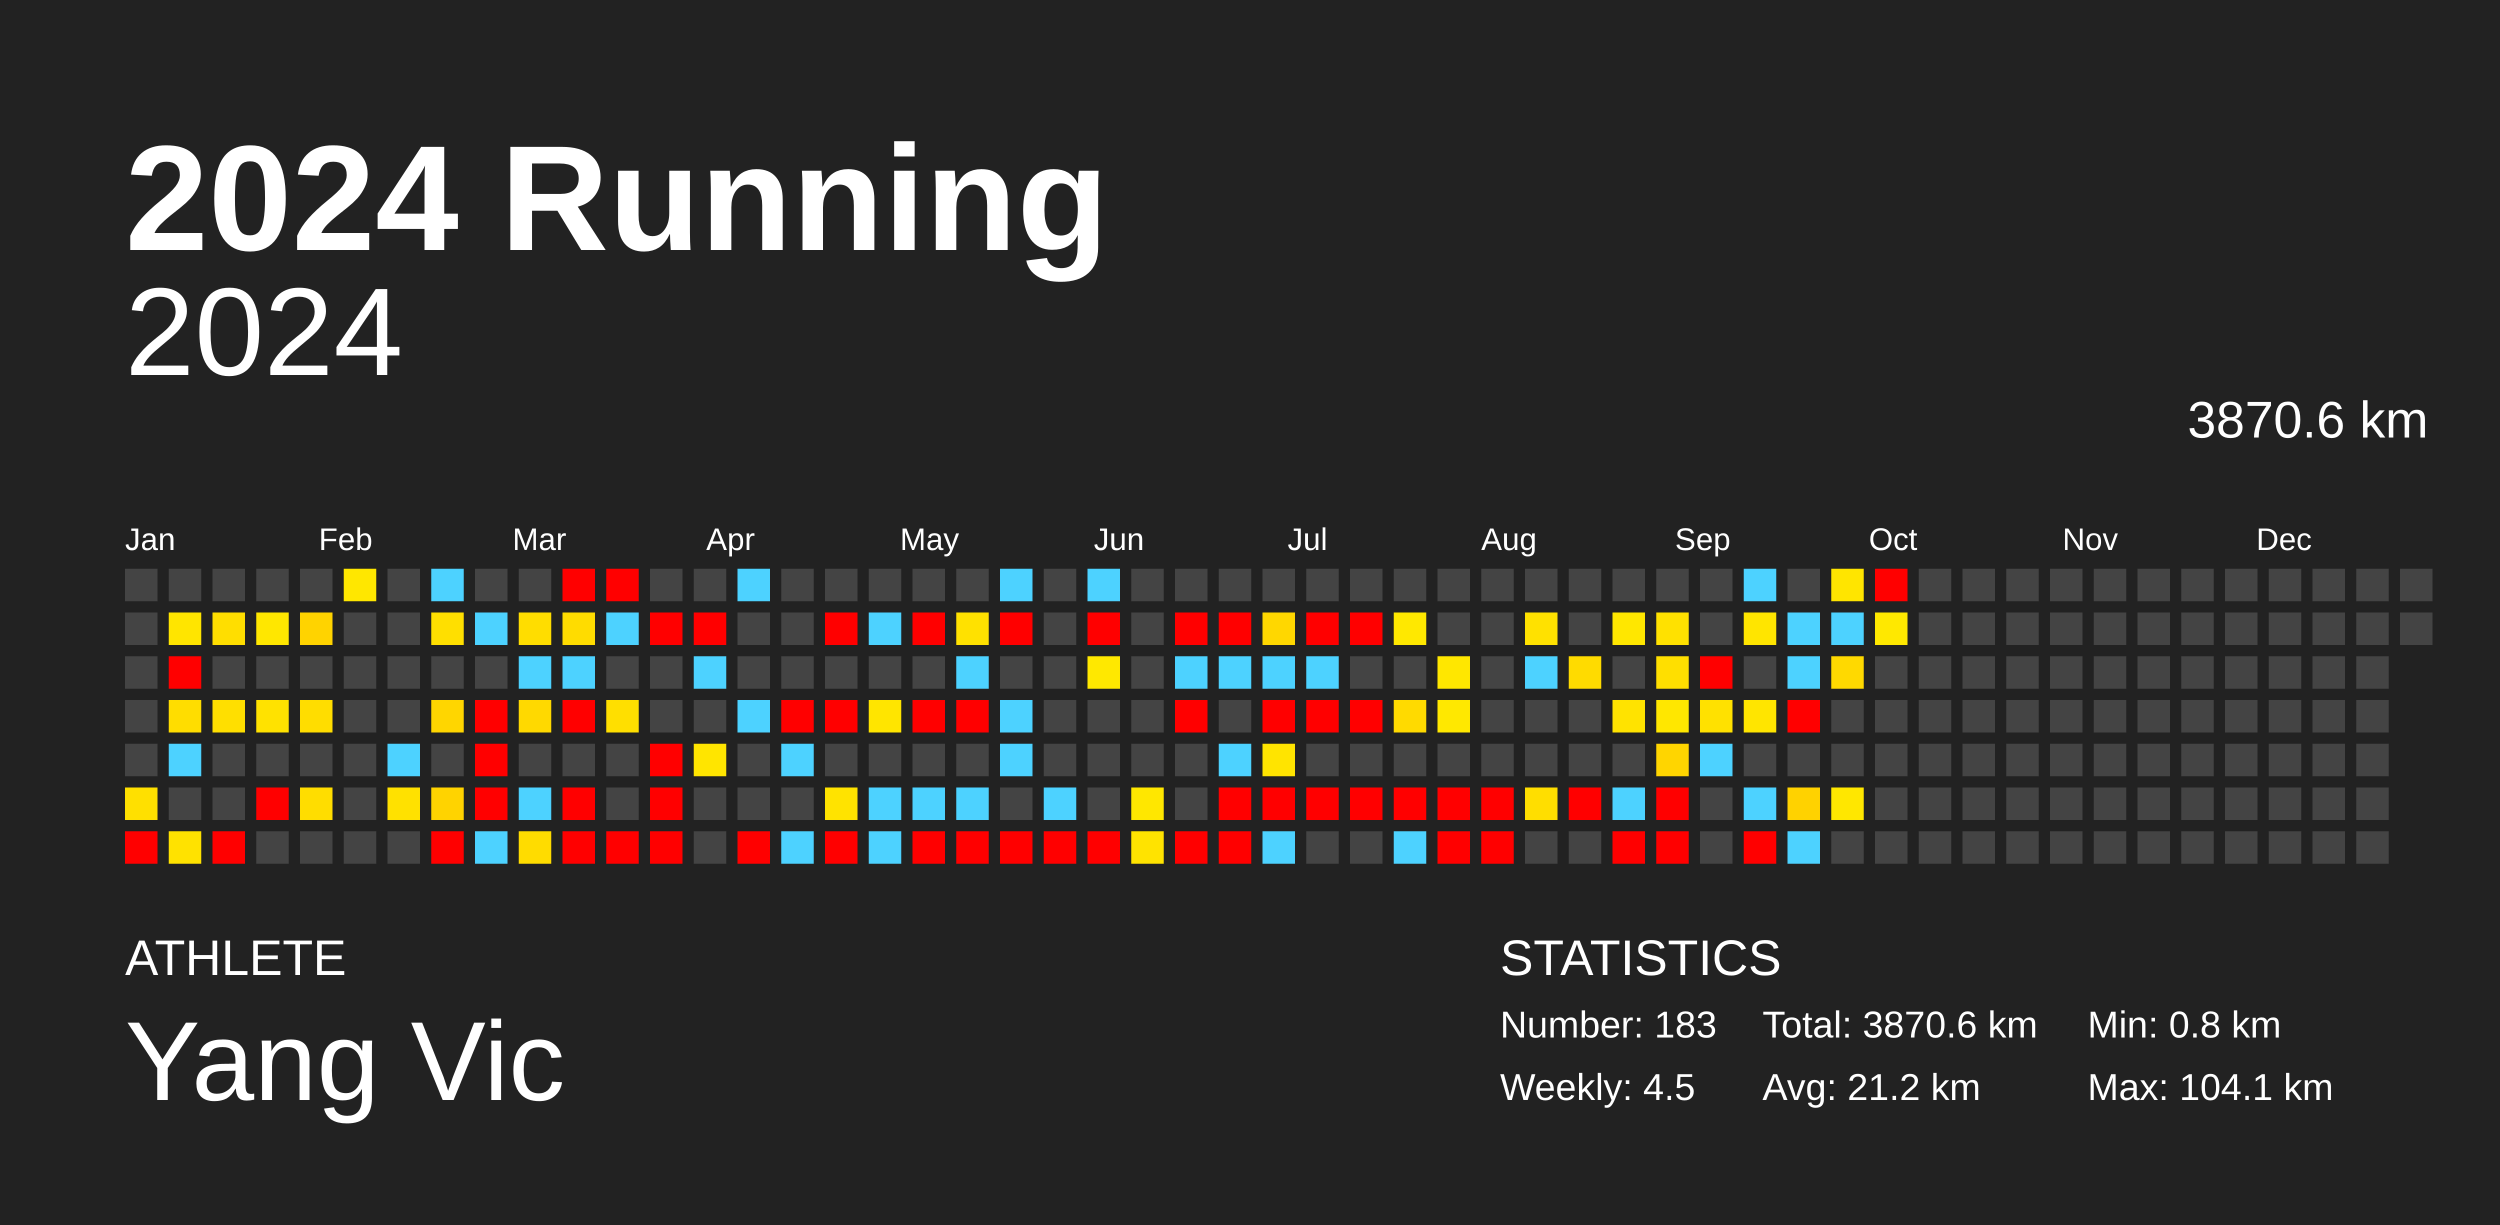
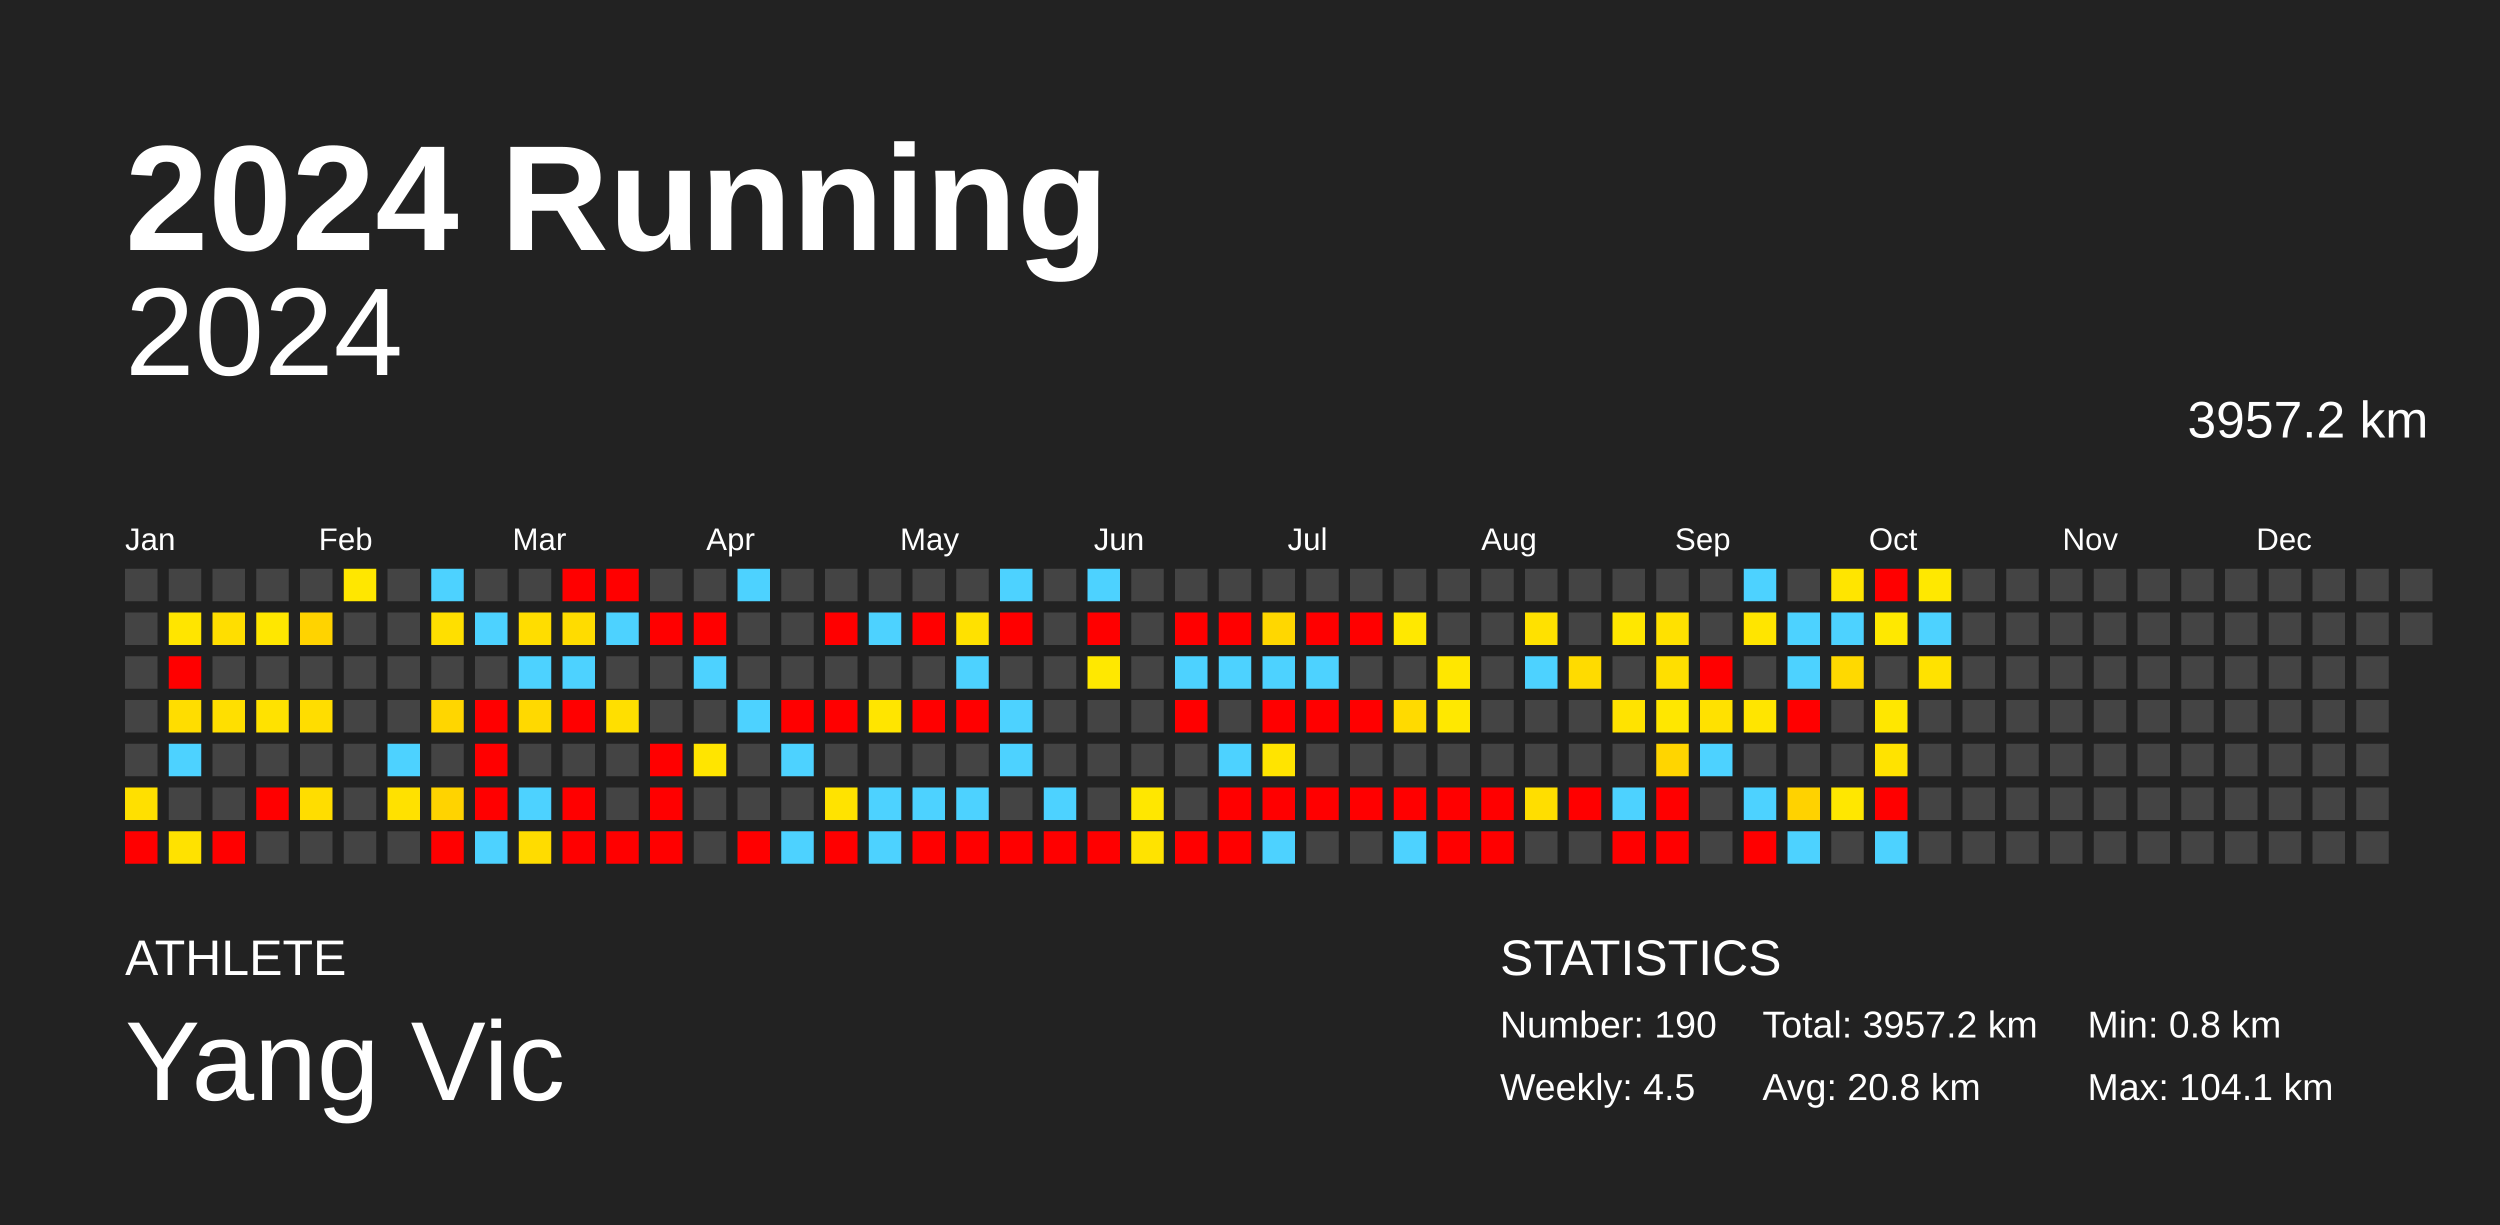
<svg xmlns="http://www.w3.org/2000/svg" baseProfile="full" height="98mm" version="1.1" viewBox="0,0,200,98" width="200mm">
  <defs />
  <rect fill="#222222" height="98" width="200" x="0" y="0" />
  <text fill="#FFFFFF" style="font-size:12px; font-family:Arial; font-weight:bold;" x="10" y="20">2024 Running</text>
  <text fill="#FFFFFF" style="font-size:4px; font-family:Arial" x="10" y="78">ATHLETE</text>
  <text fill="#FFFFFF" style="font-size:9px; font-family:Arial" x="10" y="88">Yang Vic</text>
  <text fill="#FFFFFF" style="font-size:4px; font-family:Arial" x="120" y="78">STATISTICS</text>
-   <text fill="#FFFFFF" style="font-size:3px; font-family:Arial" x="120" y="83">Number: 183</text>
+   <text fill="#FFFFFF" style="font-size:3px; font-family:Arial" x="120" y="83">Number: 190</text>
  <text fill="#FFFFFF" style="font-size:3px; font-family:Arial" x="120" y="88">Weekly: 4.5</text>
-   <text fill="#FFFFFF" style="font-size:3px; font-family:Arial" x="141" y="83">Total: 3870.6 km</text>
-   <text fill="#FFFFFF" style="font-size:3px; font-family:Arial" x="141" y="88">Avg: 21.2 km</text>
+   <text fill="#FFFFFF" style="font-size:3px; font-family:Arial" x="141" y="83">Total: 3957.2 km</text>
+   <text fill="#FFFFFF" style="font-size:3px; font-family:Arial" x="141" y="88">Avg: 20.8 km</text>
  <text fill="#FFFFFF" style="font-size:3px; font-family:Arial" x="167" y="83">Min: 0.8 km</text>
  <text fill="#FFFFFF" style="font-size:3px; font-family:Arial" x="167" y="88">Max: 104.1 km</text>
  <text alignment-baseline="hanging" fill="#FFFFFF" style="font-size:10.0px; font-family:Arial;" x="10" y="30">2024</text>
-   <text alignment-baseline="hanging" fill="#FFFFFF" style="font-size:4.125px; font-family:Arial;" x="175" y="35">3870.6 km</text>
+   <text alignment-baseline="hanging" fill="#FFFFFF" style="font-size:4.125px; font-family:Arial;" x="175" y="35">3957.2 km</text>
  <text fill="#FFFFFF" style="font-size:2.5px; font-family:Arial" x="10.0" y="44">Jan</text>
  <text fill="#FFFFFF" style="font-size:2.5px; font-family:Arial" x="25.5" y="44">Feb</text>
  <text fill="#FFFFFF" style="font-size:2.5px; font-family:Arial" x="41.0" y="44">Mar</text>
  <text fill="#FFFFFF" style="font-size:2.5px; font-family:Arial" x="56.5" y="44">Apr</text>
  <text fill="#FFFFFF" style="font-size:2.5px; font-family:Arial" x="72.0" y="44">May</text>
  <text fill="#FFFFFF" style="font-size:2.5px; font-family:Arial" x="87.5" y="44">Jun</text>
  <text fill="#FFFFFF" style="font-size:2.5px; font-family:Arial" x="103.0" y="44">Jul</text>
  <text fill="#FFFFFF" style="font-size:2.5px; font-family:Arial" x="118.5" y="44">Aug</text>
  <text fill="#FFFFFF" style="font-size:2.5px; font-family:Arial" x="134.0" y="44">Sep</text>
  <text fill="#FFFFFF" style="font-size:2.5px; font-family:Arial" x="149.5" y="44">Oct</text>
  <text fill="#FFFFFF" style="font-size:2.5px; font-family:Arial" x="165.0" y="44">Nov</text>
  <text fill="#FFFFFF" style="font-size:2.5px; font-family:Arial" x="180.5" y="44">Dec</text>
  <rect fill="#444444" height="2.6" width="2.6" x="10.0" y="45.5" />
  <rect fill="#444444" height="2.6" width="2.6" x="10.0" y="49.0" />
  <rect fill="#444444" height="2.6" width="2.6" x="10.0" y="52.5" />
  <rect fill="#444444" height="2.6" width="2.6" x="10.0" y="56.0" />
  <rect fill="#444444" height="2.6" width="2.6" x="10.0" y="59.5" />
  <rect fill="#ffe000" height="2.6" width="2.6" x="10.0" y="63.0" />
  <rect fill="red" height="2.6" width="2.6" x="10.0" y="66.5" />
  <rect fill="#444444" height="2.6" width="2.6" x="13.5" y="45.5" />
  <rect fill="#ffe500" height="2.6" width="2.6" x="13.5" y="49.0" />
  <rect fill="red" height="2.6" width="2.6" x="13.5" y="52.5" />
  <rect fill="#ffdd00" height="2.6" width="2.6" x="13.5" y="56.0" />
  <rect fill="#4dd2ff" height="2.6" width="2.6" x="13.5" y="59.5" />
  <rect fill="#444444" height="2.6" width="2.6" x="13.5" y="63.0" />
  <rect fill="#ffe200" height="2.6" width="2.6" x="13.5" y="66.5" />
  <rect fill="#444444" height="2.6" width="2.6" x="17.0" y="45.5" />
  <rect fill="#ffde00" height="2.6" width="2.6" x="17.0" y="49.0" />
  <rect fill="#444444" height="2.6" width="2.6" x="17.0" y="52.5" />
  <rect fill="#ffdf00" height="2.6" width="2.6" x="17.0" y="56.0" />
  <rect fill="#444444" height="2.6" width="2.6" x="17.0" y="59.5" />
  <rect fill="#444444" height="2.6" width="2.6" x="17.0" y="63.0" />
  <rect fill="red" height="2.6" width="2.6" x="17.0" y="66.5" />
  <rect fill="#444444" height="2.6" width="2.6" x="20.5" y="45.5" />
  <rect fill="#ffe700" height="2.6" width="2.6" x="20.5" y="49.0" />
  <rect fill="#444444" height="2.6" width="2.6" x="20.5" y="52.5" />
  <rect fill="#ffe200" height="2.6" width="2.6" x="20.5" y="56.0" />
  <rect fill="#444444" height="2.6" width="2.6" x="20.5" y="59.5" />
  <rect fill="red" height="2.6" width="2.6" x="20.5" y="63.0" />
  <rect fill="#444444" height="2.6" width="2.6" x="20.5" y="66.5" />
  <rect fill="#444444" height="2.6" width="2.6" x="24.0" y="45.5" />
  <rect fill="#ffd300" height="2.6" width="2.6" x="24.0" y="49.0" />
  <rect fill="#444444" height="2.6" width="2.6" x="24.0" y="52.5" />
  <rect fill="#ffdd00" height="2.6" width="2.6" x="24.0" y="56.0" />
  <rect fill="#444444" height="2.6" width="2.6" x="24.0" y="59.5" />
  <rect fill="#ffdd00" height="2.6" width="2.6" x="24.0" y="63.0" />
  <rect fill="#444444" height="2.6" width="2.6" x="24.0" y="66.5" />
  <rect fill="#ffe700" height="2.6" width="2.6" x="27.5" y="45.5" />
  <rect fill="#444444" height="2.6" width="2.6" x="27.5" y="49.0" />
  <rect fill="#444444" height="2.6" width="2.6" x="27.5" y="52.5" />
  <rect fill="#444444" height="2.6" width="2.6" x="27.5" y="56.0" />
  <rect fill="#444444" height="2.6" width="2.6" x="27.5" y="59.5" />
  <rect fill="#444444" height="2.6" width="2.6" x="27.5" y="63.0" />
  <rect fill="#444444" height="2.6" width="2.6" x="27.5" y="66.5" />
  <rect fill="#444444" height="2.6" width="2.6" x="31.0" y="45.5" />
  <rect fill="#444444" height="2.6" width="2.6" x="31.0" y="49.0" />
  <rect fill="#444444" height="2.6" width="2.6" x="31.0" y="52.5" />
  <rect fill="#444444" height="2.6" width="2.6" x="31.0" y="56.0" />
  <rect fill="#4dd2ff" height="2.6" width="2.6" x="31.0" y="59.5" />
  <rect fill="#ffe100" height="2.6" width="2.6" x="31.0" y="63.0" />
  <rect fill="#444444" height="2.6" width="2.6" x="31.0" y="66.5" />
  <rect fill="#4dd2ff" height="2.6" width="2.6" x="34.5" y="45.5" />
  <rect fill="#ffdf00" height="2.6" width="2.6" x="34.5" y="49.0" />
  <rect fill="#444444" height="2.6" width="2.6" x="34.5" y="52.5" />
  <rect fill="#ffd600" height="2.6" width="2.6" x="34.5" y="56.0" />
  <rect fill="#444444" height="2.6" width="2.6" x="34.5" y="59.5" />
  <rect fill="#ffd300" height="2.6" width="2.6" x="34.5" y="63.0" />
  <rect fill="red" height="2.6" width="2.6" x="34.5" y="66.5" />
  <rect fill="#444444" height="2.6" width="2.6" x="38.0" y="45.5" />
  <rect fill="#4dd2ff" height="2.6" width="2.6" x="38.0" y="49.0" />
  <rect fill="#444444" height="2.6" width="2.6" x="38.0" y="52.5" />
  <rect fill="red" height="2.6" width="2.6" x="38.0" y="56.0" />
  <rect fill="red" height="2.6" width="2.6" x="38.0" y="59.5" />
  <rect fill="red" height="2.6" width="2.6" x="38.0" y="63.0" />
  <rect fill="#4dd2ff" height="2.6" width="2.6" x="38.0" y="66.5" />
  <rect fill="#444444" height="2.6" width="2.6" x="41.5" y="45.5" />
  <rect fill="#ffdd00" height="2.6" width="2.6" x="41.5" y="49.0" />
  <rect fill="#4dd2ff" height="2.6" width="2.6" x="41.5" y="52.5" />
  <rect fill="#ffd900" height="2.6" width="2.6" x="41.5" y="56.0" />
  <rect fill="#444444" height="2.6" width="2.6" x="41.5" y="59.5" />
  <rect fill="#4dd2ff" height="2.6" width="2.6" x="41.5" y="63.0" />
  <rect fill="#ffdc00" height="2.6" width="2.6" x="41.5" y="66.5" />
  <rect fill="red" height="2.6" width="2.6" x="45.0" y="45.5" />
  <rect fill="#ffdc00" height="2.6" width="2.6" x="45.0" y="49.0" />
  <rect fill="#4dd2ff" height="2.6" width="2.6" x="45.0" y="52.5" />
  <rect fill="red" height="2.6" width="2.6" x="45.0" y="56.0" />
  <rect fill="#444444" height="2.6" width="2.6" x="45.0" y="59.5" />
  <rect fill="red" height="2.6" width="2.6" x="45.0" y="63.0" />
  <rect fill="red" height="2.6" width="2.6" x="45.0" y="66.5" />
  <rect fill="red" height="2.6" width="2.6" x="48.5" y="45.5" />
  <rect fill="#4dd2ff" height="2.6" width="2.6" x="48.5" y="49.0" />
  <rect fill="#444444" height="2.6" width="2.6" x="48.5" y="52.5" />
  <rect fill="#ffdf00" height="2.6" width="2.6" x="48.5" y="56.0" />
  <rect fill="#444444" height="2.6" width="2.6" x="48.5" y="59.5" />
  <rect fill="#444444" height="2.6" width="2.6" x="48.5" y="63.0" />
  <rect fill="red" height="2.6" width="2.6" x="48.5" y="66.5" />
  <rect fill="#444444" height="2.6" width="2.6" x="52.0" y="45.5" />
  <rect fill="red" height="2.6" width="2.6" x="52.0" y="49.0" />
  <rect fill="#444444" height="2.6" width="2.6" x="52.0" y="52.5" />
  <rect fill="#444444" height="2.6" width="2.6" x="52.0" y="56.0" />
  <rect fill="red" height="2.6" width="2.6" x="52.0" y="59.5" />
  <rect fill="red" height="2.6" width="2.6" x="52.0" y="63.0" />
  <rect fill="red" height="2.6" width="2.6" x="52.0" y="66.5" />
  <rect fill="#444444" height="2.6" width="2.6" x="55.5" y="45.5" />
  <rect fill="red" height="2.6" width="2.6" x="55.5" y="49.0" />
  <rect fill="#4dd2ff" height="2.6" width="2.6" x="55.5" y="52.5" />
  <rect fill="#444444" height="2.6" width="2.6" x="55.5" y="56.0" />
  <rect fill="#ffe500" height="2.6" width="2.6" x="55.5" y="59.5" />
  <rect fill="#444444" height="2.6" width="2.6" x="55.5" y="63.0" />
  <rect fill="#444444" height="2.6" width="2.6" x="55.5" y="66.5" />
  <rect fill="#4dd2ff" height="2.6" width="2.6" x="59.0" y="45.5" />
  <rect fill="#444444" height="2.6" width="2.6" x="59.0" y="49.0" />
  <rect fill="#444444" height="2.6" width="2.6" x="59.0" y="52.5" />
  <rect fill="#4dd2ff" height="2.6" width="2.6" x="59.0" y="56.0" />
  <rect fill="#444444" height="2.6" width="2.6" x="59.0" y="59.5" />
  <rect fill="#444444" height="2.6" width="2.6" x="59.0" y="63.0" />
  <rect fill="red" height="2.6" width="2.6" x="59.0" y="66.5" />
  <rect fill="#444444" height="2.6" width="2.6" x="62.5" y="45.5" />
  <rect fill="#444444" height="2.6" width="2.6" x="62.5" y="49.0" />
  <rect fill="#444444" height="2.6" width="2.6" x="62.5" y="52.5" />
  <rect fill="red" height="2.6" width="2.6" x="62.5" y="56.0" />
  <rect fill="#4dd2ff" height="2.6" width="2.6" x="62.5" y="59.5" />
  <rect fill="#444444" height="2.6" width="2.6" x="62.5" y="63.0" />
  <rect fill="#4dd2ff" height="2.6" width="2.6" x="62.5" y="66.5" />
  <rect fill="#444444" height="2.6" width="2.6" x="66.0" y="45.5" />
  <rect fill="red" height="2.6" width="2.6" x="66.0" y="49.0" />
  <rect fill="#444444" height="2.6" width="2.6" x="66.0" y="52.5" />
  <rect fill="red" height="2.6" width="2.6" x="66.0" y="56.0" />
  <rect fill="#444444" height="2.6" width="2.6" x="66.0" y="59.5" />
  <rect fill="#ffe300" height="2.6" width="2.6" x="66.0" y="63.0" />
  <rect fill="red" height="2.6" width="2.6" x="66.0" y="66.5" />
  <rect fill="#444444" height="2.6" width="2.6" x="69.5" y="45.5" />
  <rect fill="#4dd2ff" height="2.6" width="2.6" x="69.5" y="49.0" />
  <rect fill="#444444" height="2.6" width="2.6" x="69.5" y="52.5" />
  <rect fill="#ffe500" height="2.6" width="2.6" x="69.5" y="56.0" />
  <rect fill="#444444" height="2.6" width="2.6" x="69.5" y="59.5" />
  <rect fill="#4dd2ff" height="2.6" width="2.6" x="69.5" y="63.0" />
  <rect fill="#4dd2ff" height="2.6" width="2.6" x="69.5" y="66.5" />
  <rect fill="#444444" height="2.6" width="2.6" x="73.0" y="45.5" />
  <rect fill="red" height="2.6" width="2.6" x="73.0" y="49.0" />
  <rect fill="#444444" height="2.6" width="2.6" x="73.0" y="52.5" />
  <rect fill="red" height="2.6" width="2.6" x="73.0" y="56.0" />
  <rect fill="#444444" height="2.6" width="2.6" x="73.0" y="59.5" />
  <rect fill="#4dd2ff" height="2.6" width="2.6" x="73.0" y="63.0" />
  <rect fill="red" height="2.6" width="2.6" x="73.0" y="66.5" />
  <rect fill="#444444" height="2.6" width="2.6" x="76.5" y="45.5" />
  <rect fill="#ffe100" height="2.6" width="2.6" x="76.5" y="49.0" />
  <rect fill="#4dd2ff" height="2.6" width="2.6" x="76.5" y="52.5" />
  <rect fill="red" height="2.6" width="2.6" x="76.5" y="56.0" />
  <rect fill="#444444" height="2.6" width="2.6" x="76.5" y="59.5" />
  <rect fill="#4dd2ff" height="2.6" width="2.6" x="76.5" y="63.0" />
  <rect fill="red" height="2.6" width="2.6" x="76.5" y="66.5" />
  <rect fill="#4dd2ff" height="2.6" width="2.6" x="80.0" y="45.5" />
  <rect fill="red" height="2.6" width="2.6" x="80.0" y="49.0" />
  <rect fill="#444444" height="2.6" width="2.6" x="80.0" y="52.5" />
  <rect fill="#4dd2ff" height="2.6" width="2.6" x="80.0" y="56.0" />
  <rect fill="#4dd2ff" height="2.6" width="2.6" x="80.0" y="59.5" />
  <rect fill="#444444" height="2.6" width="2.6" x="80.0" y="63.0" />
  <rect fill="red" height="2.6" width="2.6" x="80.0" y="66.5" />
  <rect fill="#444444" height="2.6" width="2.6" x="83.5" y="45.5" />
  <rect fill="#444444" height="2.6" width="2.6" x="83.5" y="49.0" />
  <rect fill="#444444" height="2.6" width="2.6" x="83.5" y="52.5" />
  <rect fill="#444444" height="2.6" width="2.6" x="83.5" y="56.0" />
  <rect fill="#444444" height="2.6" width="2.6" x="83.5" y="59.5" />
  <rect fill="#4dd2ff" height="2.6" width="2.6" x="83.5" y="63.0" />
  <rect fill="red" height="2.6" width="2.6" x="83.5" y="66.5" />
  <rect fill="#4dd2ff" height="2.6" width="2.6" x="87.0" y="45.5" />
  <rect fill="red" height="2.6" width="2.6" x="87.0" y="49.0" />
  <rect fill="#ffe800" height="2.6" width="2.6" x="87.0" y="52.5" />
  <rect fill="#444444" height="2.6" width="2.6" x="87.0" y="56.0" />
  <rect fill="#444444" height="2.6" width="2.6" x="87.0" y="59.5" />
  <rect fill="#444444" height="2.6" width="2.6" x="87.0" y="63.0" />
  <rect fill="red" height="2.6" width="2.6" x="87.0" y="66.5" />
  <rect fill="#444444" height="2.6" width="2.6" x="90.5" y="45.5" />
  <rect fill="#444444" height="2.6" width="2.6" x="90.5" y="49.0" />
  <rect fill="#444444" height="2.6" width="2.6" x="90.5" y="52.5" />
  <rect fill="#444444" height="2.6" width="2.6" x="90.5" y="56.0" />
  <rect fill="#444444" height="2.6" width="2.6" x="90.5" y="59.5" />
  <rect fill="#ffe700" height="2.6" width="2.6" x="90.5" y="63.0" />
  <rect fill="#ffe300" height="2.6" width="2.6" x="90.5" y="66.5" />
  <rect fill="#444444" height="2.6" width="2.6" x="94.0" y="45.5" />
  <rect fill="red" height="2.6" width="2.6" x="94.0" y="49.0" />
  <rect fill="#4dd2ff" height="2.6" width="2.6" x="94.0" y="52.5" />
  <rect fill="red" height="2.6" width="2.6" x="94.0" y="56.0" />
  <rect fill="#444444" height="2.6" width="2.6" x="94.0" y="59.5" />
  <rect fill="#444444" height="2.6" width="2.6" x="94.0" y="63.0" />
  <rect fill="red" height="2.6" width="2.6" x="94.0" y="66.5" />
  <rect fill="#444444" height="2.6" width="2.6" x="97.5" y="45.5" />
  <rect fill="red" height="2.6" width="2.6" x="97.5" y="49.0" />
  <rect fill="#4dd2ff" height="2.6" width="2.6" x="97.5" y="52.5" />
  <rect fill="#444444" height="2.6" width="2.6" x="97.5" y="56.0" />
  <rect fill="#4dd2ff" height="2.6" width="2.6" x="97.5" y="59.5" />
  <rect fill="red" height="2.6" width="2.6" x="97.5" y="63.0" />
  <rect fill="red" height="2.6" width="2.6" x="97.5" y="66.5" />
  <rect fill="#444444" height="2.6" width="2.6" x="101.0" y="45.5" />
  <rect fill="#ffd700" height="2.6" width="2.6" x="101.0" y="49.0" />
  <rect fill="#4dd2ff" height="2.6" width="2.6" x="101.0" y="52.5" />
  <rect fill="red" height="2.6" width="2.6" x="101.0" y="56.0" />
  <rect fill="#ffe400" height="2.6" width="2.6" x="101.0" y="59.5" />
  <rect fill="red" height="2.6" width="2.6" x="101.0" y="63.0" />
  <rect fill="#4dd2ff" height="2.6" width="2.6" x="101.0" y="66.5" />
  <rect fill="#444444" height="2.6" width="2.6" x="104.5" y="45.5" />
  <rect fill="red" height="2.6" width="2.6" x="104.5" y="49.0" />
  <rect fill="#4dd2ff" height="2.6" width="2.6" x="104.5" y="52.5" />
  <rect fill="red" height="2.6" width="2.6" x="104.5" y="56.0" />
  <rect fill="#444444" height="2.6" width="2.6" x="104.5" y="59.5" />
  <rect fill="red" height="2.6" width="2.6" x="104.5" y="63.0" />
  <rect fill="#444444" height="2.6" width="2.6" x="104.5" y="66.5" />
  <rect fill="#444444" height="2.6" width="2.6" x="108.0" y="45.5" />
  <rect fill="red" height="2.6" width="2.6" x="108.0" y="49.0" />
  <rect fill="#444444" height="2.6" width="2.6" x="108.0" y="52.5" />
  <rect fill="red" height="2.6" width="2.6" x="108.0" y="56.0" />
  <rect fill="#444444" height="2.6" width="2.6" x="108.0" y="59.5" />
  <rect fill="red" height="2.6" width="2.6" x="108.0" y="63.0" />
  <rect fill="#444444" height="2.6" width="2.6" x="108.0" y="66.5" />
  <rect fill="#444444" height="2.6" width="2.6" x="111.5" y="45.5" />
  <rect fill="#ffe800" height="2.6" width="2.6" x="111.5" y="49.0" />
  <rect fill="#444444" height="2.6" width="2.6" x="111.5" y="52.5" />
  <rect fill="#ffda00" height="2.6" width="2.6" x="111.5" y="56.0" />
  <rect fill="#444444" height="2.6" width="2.6" x="111.5" y="59.5" />
  <rect fill="red" height="2.6" width="2.6" x="111.5" y="63.0" />
  <rect fill="#4dd2ff" height="2.6" width="2.6" x="111.5" y="66.5" />
  <rect fill="#444444" height="2.6" width="2.6" x="115.0" y="45.5" />
  <rect fill="#444444" height="2.6" width="2.6" x="115.0" y="49.0" />
  <rect fill="#ffe700" height="2.6" width="2.6" x="115.0" y="52.5" />
  <rect fill="#ffe800" height="2.6" width="2.6" x="115.0" y="56.0" />
  <rect fill="#444444" height="2.6" width="2.6" x="115.0" y="59.5" />
  <rect fill="red" height="2.6" width="2.6" x="115.0" y="63.0" />
  <rect fill="red" height="2.6" width="2.6" x="115.0" y="66.5" />
  <rect fill="#444444" height="2.6" width="2.6" x="118.5" y="45.5" />
  <rect fill="#444444" height="2.6" width="2.6" x="118.5" y="49.0" />
  <rect fill="#444444" height="2.6" width="2.6" x="118.5" y="52.5" />
  <rect fill="#444444" height="2.6" width="2.6" x="118.5" y="56.0" />
  <rect fill="#444444" height="2.6" width="2.6" x="118.5" y="59.5" />
  <rect fill="red" height="2.6" width="2.6" x="118.5" y="63.0" />
  <rect fill="red" height="2.6" width="2.6" x="118.5" y="66.5" />
  <rect fill="#444444" height="2.6" width="2.6" x="122.0" y="45.5" />
  <rect fill="#ffe100" height="2.6" width="2.6" x="122.0" y="49.0" />
  <rect fill="#4dd2ff" height="2.6" width="2.6" x="122.0" y="52.5" />
  <rect fill="#444444" height="2.6" width="2.6" x="122.0" y="56.0" />
  <rect fill="#444444" height="2.6" width="2.6" x="122.0" y="59.5" />
  <rect fill="#ffde00" height="2.6" width="2.6" x="122.0" y="63.0" />
  <rect fill="#444444" height="2.6" width="2.6" x="122.0" y="66.5" />
  <rect fill="#444444" height="2.6" width="2.6" x="125.5" y="45.5" />
  <rect fill="#444444" height="2.6" width="2.6" x="125.5" y="49.0" />
  <rect fill="#ffdb00" height="2.6" width="2.6" x="125.5" y="52.5" />
  <rect fill="#444444" height="2.6" width="2.6" x="125.5" y="56.0" />
  <rect fill="#444444" height="2.6" width="2.6" x="125.5" y="59.5" />
  <rect fill="red" height="2.6" width="2.6" x="125.5" y="63.0" />
  <rect fill="#444444" height="2.6" width="2.6" x="125.5" y="66.5" />
  <rect fill="#444444" height="2.6" width="2.6" x="129.0" y="45.5" />
  <rect fill="#ffe700" height="2.6" width="2.6" x="129.0" y="49.0" />
  <rect fill="#444444" height="2.6" width="2.6" x="129.0" y="52.5" />
  <rect fill="#ffe300" height="2.6" width="2.6" x="129.0" y="56.0" />
  <rect fill="#444444" height="2.6" width="2.6" x="129.0" y="59.5" />
  <rect fill="#4dd2ff" height="2.6" width="2.6" x="129.0" y="63.0" />
  <rect fill="red" height="2.6" width="2.6" x="129.0" y="66.5" />
  <rect fill="#444444" height="2.6" width="2.6" x="132.5" y="45.5" />
  <rect fill="#ffe100" height="2.6" width="2.6" x="132.5" y="49.0" />
  <rect fill="#ffdf00" height="2.6" width="2.6" x="132.5" y="52.5" />
  <rect fill="#ffe700" height="2.6" width="2.6" x="132.5" y="56.0" />
  <rect fill="#ffd500" height="2.6" width="2.6" x="132.5" y="59.5" />
  <rect fill="red" height="2.6" width="2.6" x="132.5" y="63.0" />
  <rect fill="red" height="2.6" width="2.6" x="132.5" y="66.5" />
  <rect fill="#444444" height="2.6" width="2.6" x="136.0" y="45.5" />
  <rect fill="#444444" height="2.6" width="2.6" x="136.0" y="49.0" />
  <rect fill="red" height="2.6" width="2.6" x="136.0" y="52.5" />
  <rect fill="#ffe100" height="2.6" width="2.6" x="136.0" y="56.0" />
  <rect fill="#4dd2ff" height="2.6" width="2.6" x="136.0" y="59.5" />
  <rect fill="#444444" height="2.6" width="2.6" x="136.0" y="63.0" />
  <rect fill="#444444" height="2.6" width="2.6" x="136.0" y="66.5" />
  <rect fill="#4dd2ff" height="2.6" width="2.6" x="139.5" y="45.5" />
  <rect fill="#ffe500" height="2.6" width="2.6" x="139.5" y="49.0" />
  <rect fill="#444444" height="2.6" width="2.6" x="139.5" y="52.5" />
  <rect fill="#ffe500" height="2.6" width="2.6" x="139.5" y="56.0" />
  <rect fill="#444444" height="2.6" width="2.6" x="139.5" y="59.5" />
  <rect fill="#4dd2ff" height="2.6" width="2.6" x="139.5" y="63.0" />
  <rect fill="red" height="2.6" width="2.6" x="139.5" y="66.5" />
  <rect fill="#444444" height="2.6" width="2.6" x="143.0" y="45.5" />
  <rect fill="#4dd2ff" height="2.6" width="2.6" x="143.0" y="49.0" />
  <rect fill="#4dd2ff" height="2.6" width="2.6" x="143.0" y="52.5" />
  <rect fill="red" height="2.6" width="2.6" x="143.0" y="56.0" />
  <rect fill="#444444" height="2.6" width="2.6" x="143.0" y="59.5" />
  <rect fill="#ffd200" height="2.6" width="2.6" x="143.0" y="63.0" />
  <rect fill="#4dd2ff" height="2.6" width="2.6" x="143.0" y="66.5" />
  <rect fill="#ffe500" height="2.6" width="2.6" x="146.5" y="45.5" />
  <rect fill="#4dd2ff" height="2.6" width="2.6" x="146.5" y="49.0" />
  <rect fill="#ffd900" height="2.6" width="2.6" x="146.5" y="52.5" />
  <rect fill="#444444" height="2.6" width="2.6" x="146.5" y="56.0" />
  <rect fill="#444444" height="2.6" width="2.6" x="146.5" y="59.5" />
  <rect fill="#ffe700" height="2.6" width="2.6" x="146.5" y="63.0" />
  <rect fill="#444444" height="2.6" width="2.6" x="146.5" y="66.5" />
  <rect fill="red" height="2.6" width="2.6" x="150.0" y="45.5" />
  <rect fill="#ffe800" height="2.6" width="2.6" x="150.0" y="49.0" />
  <rect fill="#444444" height="2.6" width="2.6" x="150.0" y="52.5" />
-   <rect fill="#444444" height="2.6" width="2.6" x="150.0" y="56.0" />
-   <rect fill="#444444" height="2.6" width="2.6" x="150.0" y="59.5" />
-   <rect fill="#444444" height="2.6" width="2.6" x="150.0" y="63.0" />
-   <rect fill="#444444" height="2.6" width="2.6" x="150.0" y="66.5" />
-   <rect fill="#444444" height="2.6" width="2.6" x="153.5" y="45.5" />
-   <rect fill="#444444" height="2.6" width="2.6" x="153.5" y="49.0" />
-   <rect fill="#444444" height="2.6" width="2.6" x="153.5" y="52.5" />
+   <rect fill="#ffe700" height="2.6" width="2.6" x="150.0" y="56.0" />
+   <rect fill="#ffe300" height="2.6" width="2.6" x="150.0" y="59.5" />
+   <rect fill="red" height="2.6" width="2.6" x="150.0" y="63.0" />
+   <rect fill="#4dd2ff" height="2.6" width="2.6" x="150.0" y="66.5" />
+   <rect fill="#ffe800" height="2.6" width="2.6" x="153.5" y="45.5" />
+   <rect fill="#4dd2ff" height="2.6" width="2.6" x="153.5" y="49.0" />
+   <rect fill="#ffe200" height="2.6" width="2.6" x="153.5" y="52.5" />
  <rect fill="#444444" height="2.6" width="2.6" x="153.5" y="56.0" />
  <rect fill="#444444" height="2.6" width="2.6" x="153.5" y="59.5" />
  <rect fill="#444444" height="2.6" width="2.6" x="153.5" y="63.0" />
  <rect fill="#444444" height="2.6" width="2.6" x="153.5" y="66.5" />
  <rect fill="#444444" height="2.6" width="2.6" x="157.0" y="45.5" />
  <rect fill="#444444" height="2.6" width="2.6" x="157.0" y="49.0" />
  <rect fill="#444444" height="2.6" width="2.6" x="157.0" y="52.5" />
  <rect fill="#444444" height="2.6" width="2.6" x="157.0" y="56.0" />
  <rect fill="#444444" height="2.6" width="2.6" x="157.0" y="59.5" />
  <rect fill="#444444" height="2.6" width="2.6" x="157.0" y="63.0" />
  <rect fill="#444444" height="2.6" width="2.6" x="157.0" y="66.5" />
  <rect fill="#444444" height="2.6" width="2.6" x="160.5" y="45.5" />
  <rect fill="#444444" height="2.6" width="2.6" x="160.5" y="49.0" />
  <rect fill="#444444" height="2.6" width="2.6" x="160.5" y="52.5" />
  <rect fill="#444444" height="2.6" width="2.6" x="160.5" y="56.0" />
  <rect fill="#444444" height="2.6" width="2.6" x="160.5" y="59.5" />
  <rect fill="#444444" height="2.6" width="2.6" x="160.5" y="63.0" />
  <rect fill="#444444" height="2.6" width="2.6" x="160.5" y="66.5" />
  <rect fill="#444444" height="2.6" width="2.6" x="164.0" y="45.5" />
  <rect fill="#444444" height="2.6" width="2.6" x="164.0" y="49.0" />
  <rect fill="#444444" height="2.6" width="2.6" x="164.0" y="52.5" />
  <rect fill="#444444" height="2.6" width="2.6" x="164.0" y="56.0" />
  <rect fill="#444444" height="2.6" width="2.6" x="164.0" y="59.5" />
  <rect fill="#444444" height="2.6" width="2.6" x="164.0" y="63.0" />
  <rect fill="#444444" height="2.6" width="2.6" x="164.0" y="66.5" />
  <rect fill="#444444" height="2.6" width="2.6" x="167.5" y="45.5" />
  <rect fill="#444444" height="2.6" width="2.6" x="167.5" y="49.0" />
  <rect fill="#444444" height="2.6" width="2.6" x="167.5" y="52.5" />
  <rect fill="#444444" height="2.6" width="2.6" x="167.5" y="56.0" />
  <rect fill="#444444" height="2.6" width="2.6" x="167.5" y="59.5" />
  <rect fill="#444444" height="2.6" width="2.6" x="167.5" y="63.0" />
  <rect fill="#444444" height="2.6" width="2.6" x="167.5" y="66.5" />
  <rect fill="#444444" height="2.6" width="2.6" x="171.0" y="45.5" />
  <rect fill="#444444" height="2.6" width="2.6" x="171.0" y="49.0" />
  <rect fill="#444444" height="2.6" width="2.6" x="171.0" y="52.5" />
  <rect fill="#444444" height="2.6" width="2.6" x="171.0" y="56.0" />
  <rect fill="#444444" height="2.6" width="2.6" x="171.0" y="59.5" />
  <rect fill="#444444" height="2.6" width="2.6" x="171.0" y="63.0" />
  <rect fill="#444444" height="2.6" width="2.6" x="171.0" y="66.5" />
  <rect fill="#444444" height="2.6" width="2.6" x="174.5" y="45.5" />
  <rect fill="#444444" height="2.6" width="2.6" x="174.5" y="49.0" />
  <rect fill="#444444" height="2.6" width="2.6" x="174.5" y="52.5" />
  <rect fill="#444444" height="2.6" width="2.6" x="174.5" y="56.0" />
  <rect fill="#444444" height="2.6" width="2.6" x="174.5" y="59.5" />
  <rect fill="#444444" height="2.6" width="2.6" x="174.5" y="63.0" />
  <rect fill="#444444" height="2.6" width="2.6" x="174.5" y="66.5" />
  <rect fill="#444444" height="2.6" width="2.6" x="178.0" y="45.5" />
  <rect fill="#444444" height="2.6" width="2.6" x="178.0" y="49.0" />
  <rect fill="#444444" height="2.6" width="2.6" x="178.0" y="52.5" />
  <rect fill="#444444" height="2.6" width="2.6" x="178.0" y="56.0" />
  <rect fill="#444444" height="2.6" width="2.6" x="178.0" y="59.5" />
  <rect fill="#444444" height="2.6" width="2.6" x="178.0" y="63.0" />
  <rect fill="#444444" height="2.6" width="2.6" x="178.0" y="66.5" />
  <rect fill="#444444" height="2.6" width="2.6" x="181.5" y="45.5" />
  <rect fill="#444444" height="2.6" width="2.6" x="181.5" y="49.0" />
  <rect fill="#444444" height="2.6" width="2.6" x="181.5" y="52.5" />
  <rect fill="#444444" height="2.6" width="2.6" x="181.5" y="56.0" />
  <rect fill="#444444" height="2.6" width="2.6" x="181.5" y="59.5" />
  <rect fill="#444444" height="2.6" width="2.6" x="181.5" y="63.0" />
  <rect fill="#444444" height="2.6" width="2.6" x="181.5" y="66.5" />
  <rect fill="#444444" height="2.6" width="2.6" x="185.0" y="45.5" />
  <rect fill="#444444" height="2.6" width="2.6" x="185.0" y="49.0" />
  <rect fill="#444444" height="2.6" width="2.6" x="185.0" y="52.5" />
  <rect fill="#444444" height="2.6" width="2.6" x="185.0" y="56.0" />
  <rect fill="#444444" height="2.6" width="2.6" x="185.0" y="59.5" />
  <rect fill="#444444" height="2.6" width="2.6" x="185.0" y="63.0" />
  <rect fill="#444444" height="2.6" width="2.6" x="185.0" y="66.5" />
  <rect fill="#444444" height="2.6" width="2.6" x="188.5" y="45.5" />
  <rect fill="#444444" height="2.6" width="2.6" x="188.5" y="49.0" />
  <rect fill="#444444" height="2.6" width="2.6" x="188.5" y="52.5" />
  <rect fill="#444444" height="2.6" width="2.6" x="188.5" y="56.0" />
  <rect fill="#444444" height="2.6" width="2.6" x="188.5" y="59.5" />
  <rect fill="#444444" height="2.6" width="2.6" x="188.5" y="63.0" />
  <rect fill="#444444" height="2.6" width="2.6" x="188.5" y="66.5" />
  <rect fill="#444444" height="2.6" width="2.6" x="192.0" y="45.5" />
  <rect fill="#444444" height="2.6" width="2.6" x="192.0" y="49.0" />
</svg>
